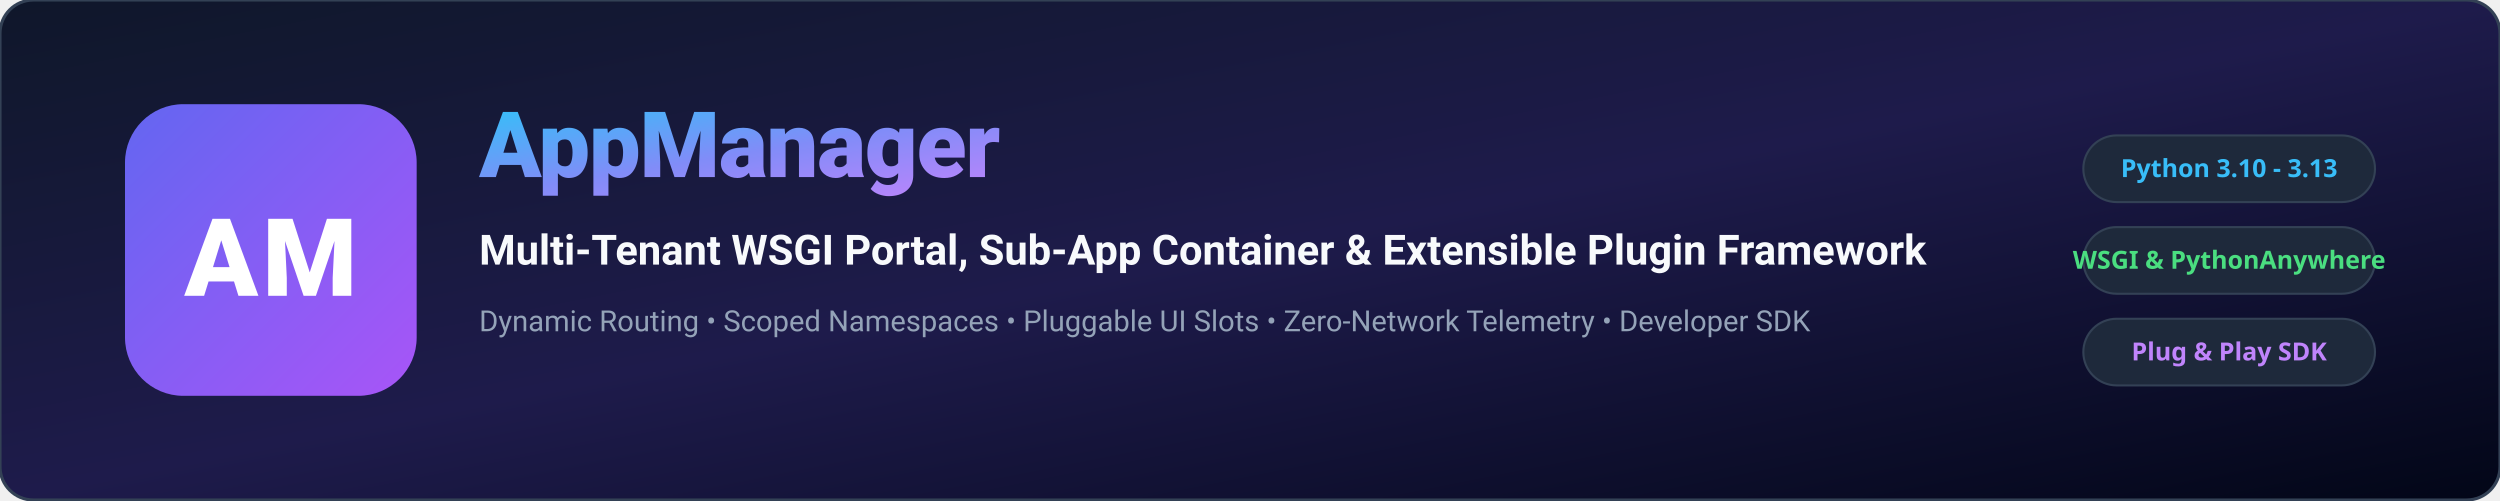
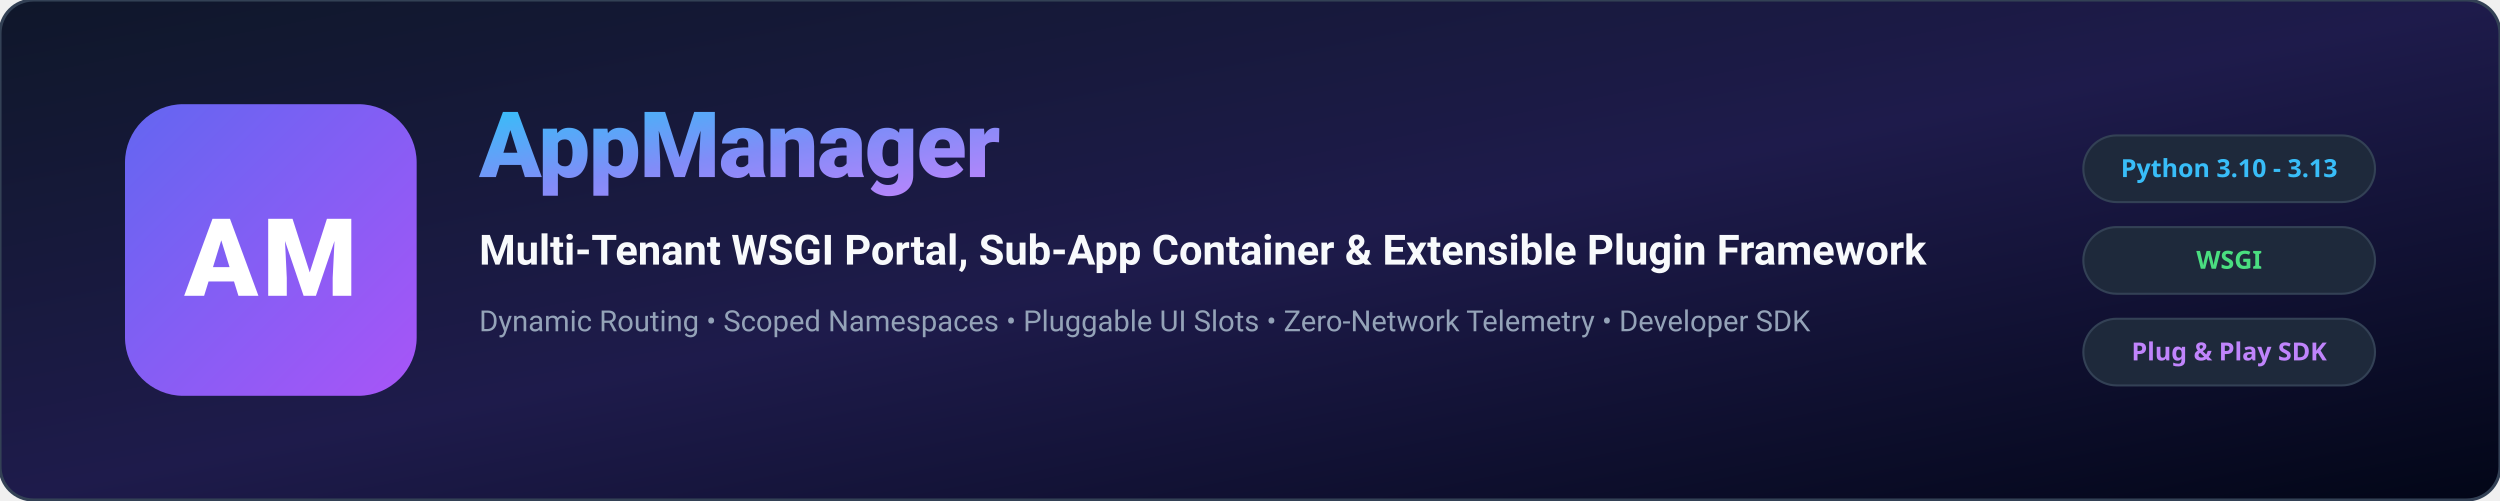
<svg xmlns="http://www.w3.org/2000/svg" viewBox="0 0 1200 240" width="100%" height="100%">
  <defs>
    <linearGradient id="bannerBg" x1="0%" y1="0%" x2="100%" y2="100%">
      <stop offset="0%" stop-color="#0f172a" />
      <stop offset="50%" stop-color="#1e1b4b" />
      <stop offset="100%" stop-color="#020617" />
    </linearGradient>
    <linearGradient id="textGrad" x1="0%" y1="0%" x2="100%" y2="100%">
      <stop offset="0%" stop-color="#38bdf8" />
      <stop offset="50%" stop-color="#818cf8" />
      <stop offset="100%" stop-color="#c084fc" />
    </linearGradient>
    <linearGradient id="iconGrad" x1="0%" y1="0%" x2="100%" y2="100%">
      <stop offset="0%" stop-color="#6366f1" />
      <stop offset="100%" stop-color="#a855f7" />
    </linearGradient>
  </defs>
  <rect width="1200" height="240" rx="16" fill="url(#bannerBg)" stroke="#334155" stroke-width="1.5" />
  <g transform="translate(60, 50)">
    <rect width="140" height="140" rx="28" fill="url(#iconGrad)" />
    <text x="70" y="92" text-anchor="middle" fill="#ffffff" font-family="-apple-system, BlinkMacSystemFont, 'Segoe UI', Roboto, sans-serif" font-size="52" font-weight="900" letter-spacing="2">AM</text>
  </g>
  <g transform="translate(230, 85)">
    <text fill="url(#textGrad)" font-family="-apple-system, BlinkMacSystemFont, 'Segoe UI', Roboto, sans-serif" font-size="44" font-weight="800" letter-spacing="-0.5">AppManager</text>
    <text y="42" fill="#f8fafc" font-family="-apple-system, BlinkMacSystemFont, 'Segoe UI', Roboto, sans-serif" font-size="20" font-weight="600">Multi-Tenant WSGI Portal, Sub-App Container &amp; Extensible Plugin Framework</text>
    <text y="74" fill="#94a3b8" font-family="-apple-system, BlinkMacSystemFont, 'Segoe UI', Roboto, sans-serif" font-size="14" font-weight="400">Dynamic Routing • Scoped Namespaces • Pluggable UI Slots • Zero-Network Telemetry • Developer SDK</text>
  </g>
  <g transform="translate(1000, 65)">
    <rect width="140" height="32" rx="16" fill="#1e293b" stroke="#334155" />
    <text x="70" y="20" text-anchor="middle" fill="#38bdf8" font-family="sans-serif" font-size="12" font-weight="700">Python 3.10 - 3.13</text>
    <rect y="44" width="140" height="32" rx="16" fill="#1e293b" stroke="#334155" />
-     <text x="70" y="64" text-anchor="middle" fill="#4ade80" font-family="sans-serif" font-size="12" font-weight="700">WSGI &amp; PythonAnywhere</text>
+     <text x="70" y="64" text-anchor="middle" fill="#4ade80" font-family="sans-serif" font-size="12" font-weight="700">WSGI</text>
    <rect y="88" width="140" height="32" rx="16" fill="#1e293b" stroke="#334155" />
    <text x="70" y="108" text-anchor="middle" fill="#c084fc" font-family="sans-serif" font-size="12" font-weight="700">Plug &amp; Play SDK</text>
  </g>
</svg>
